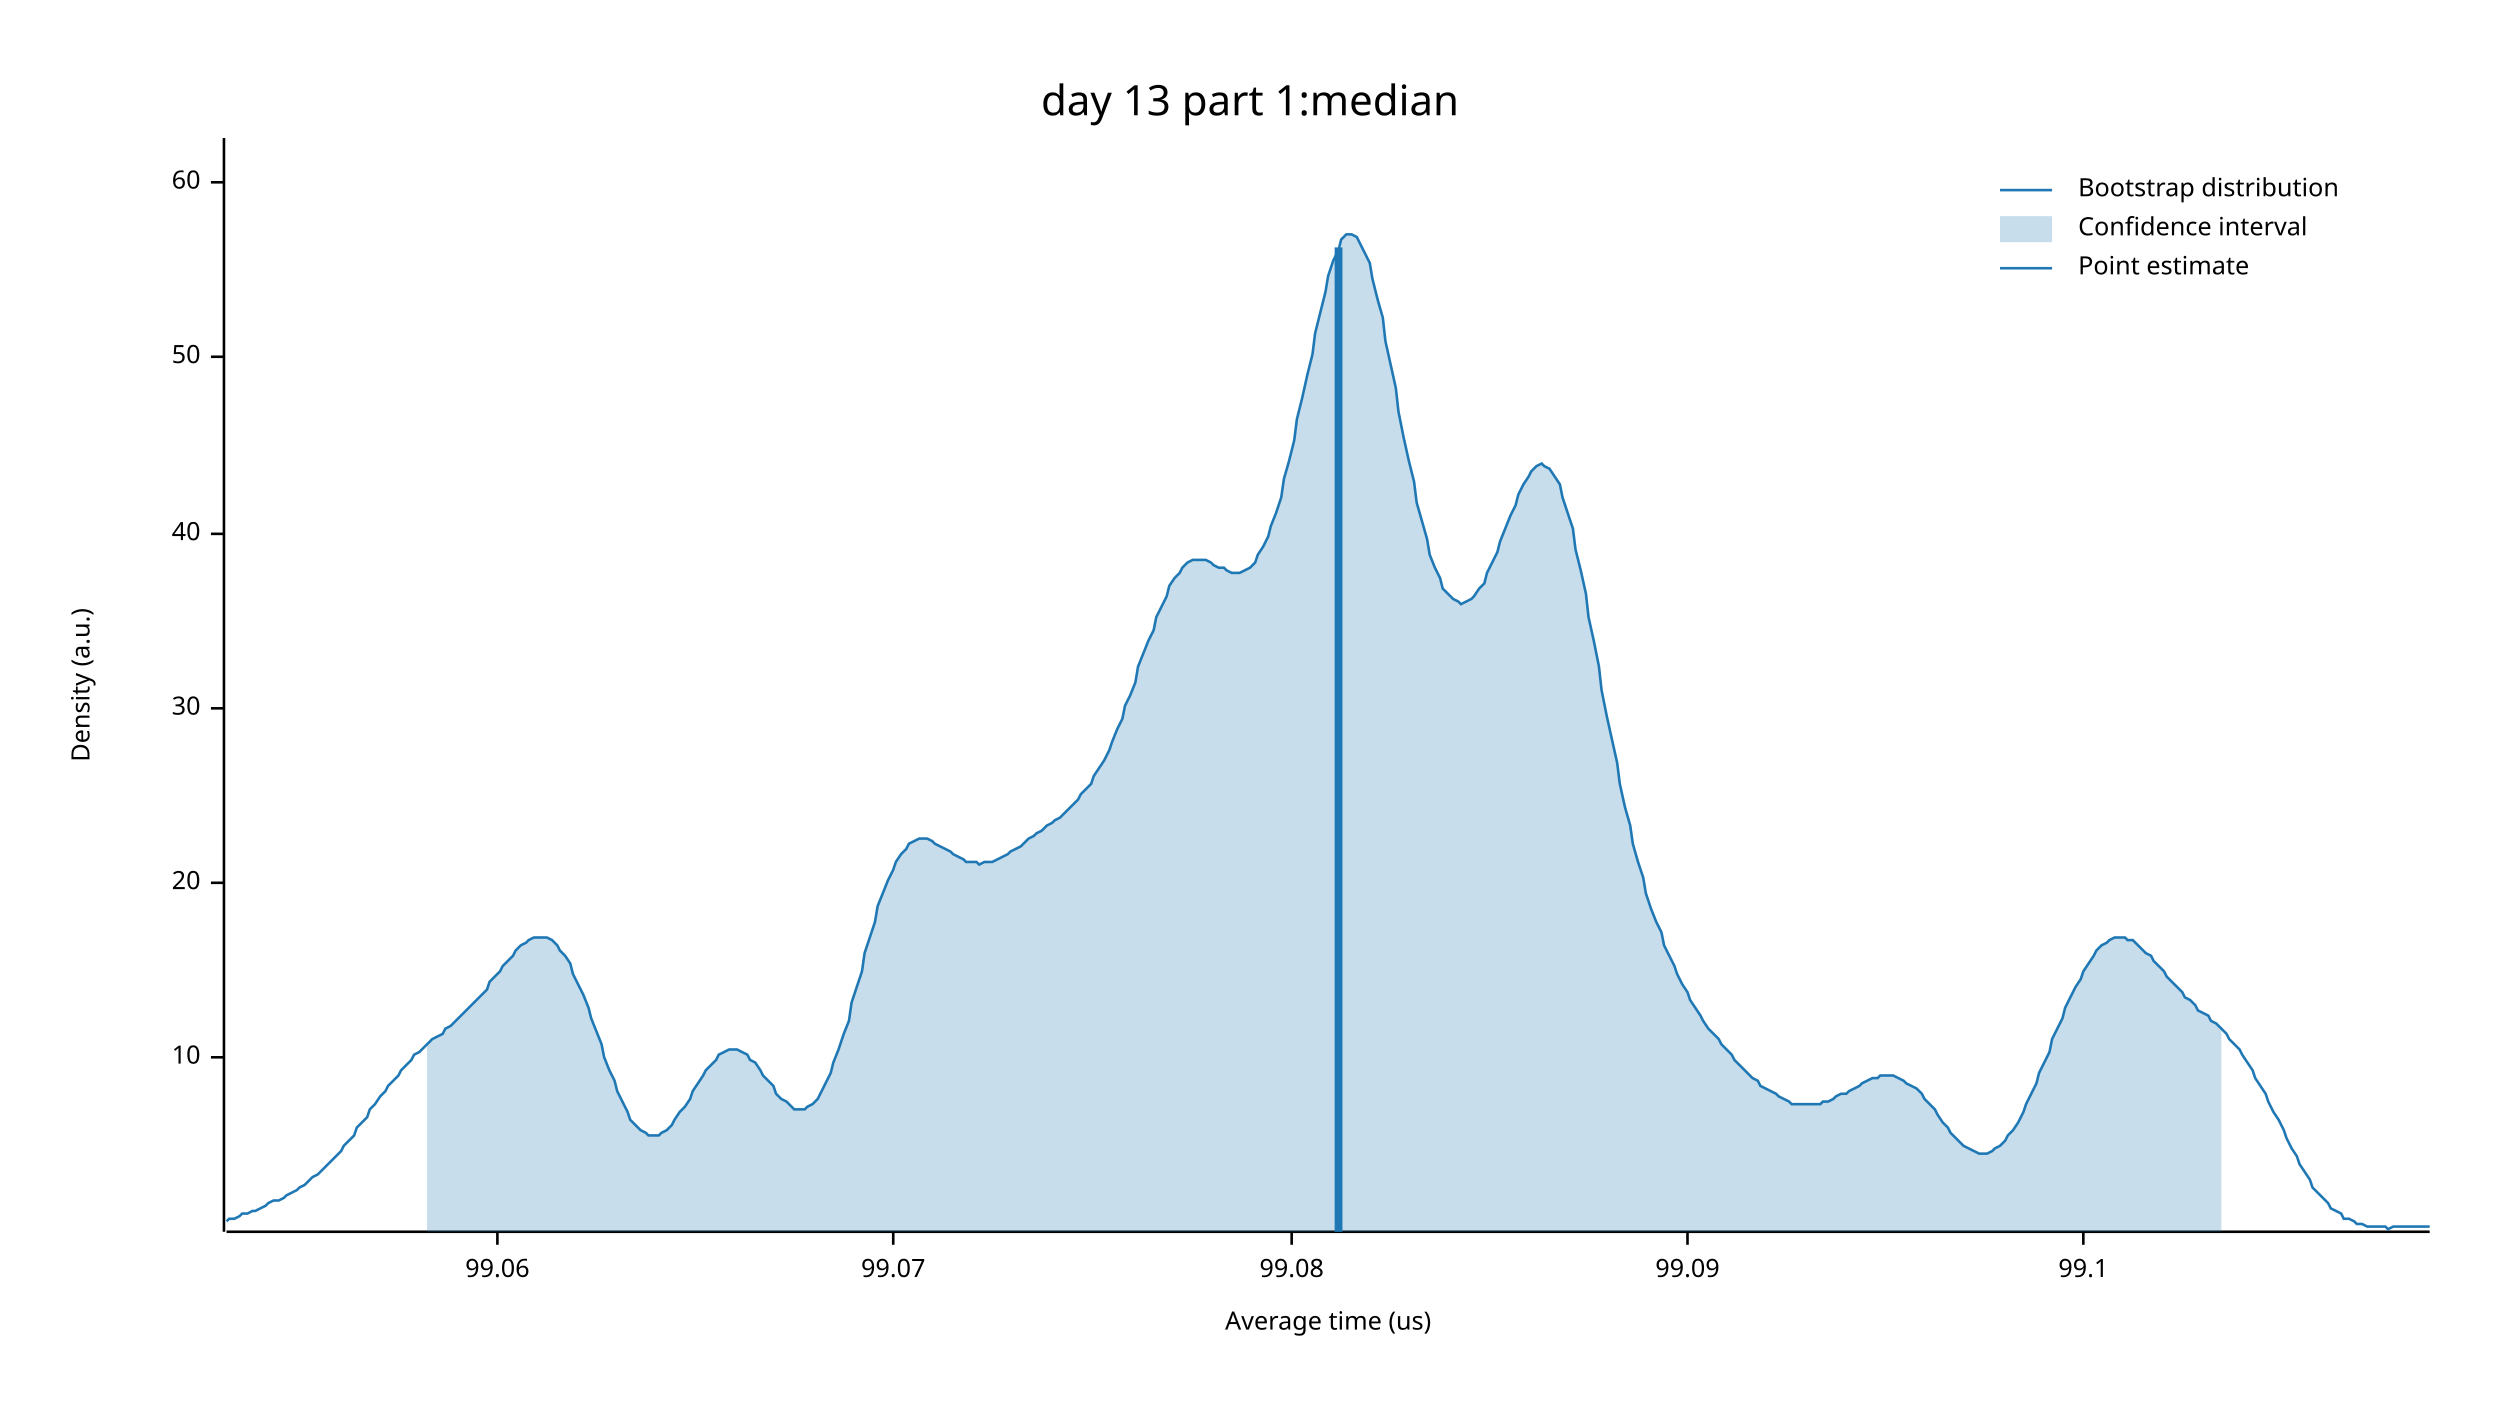
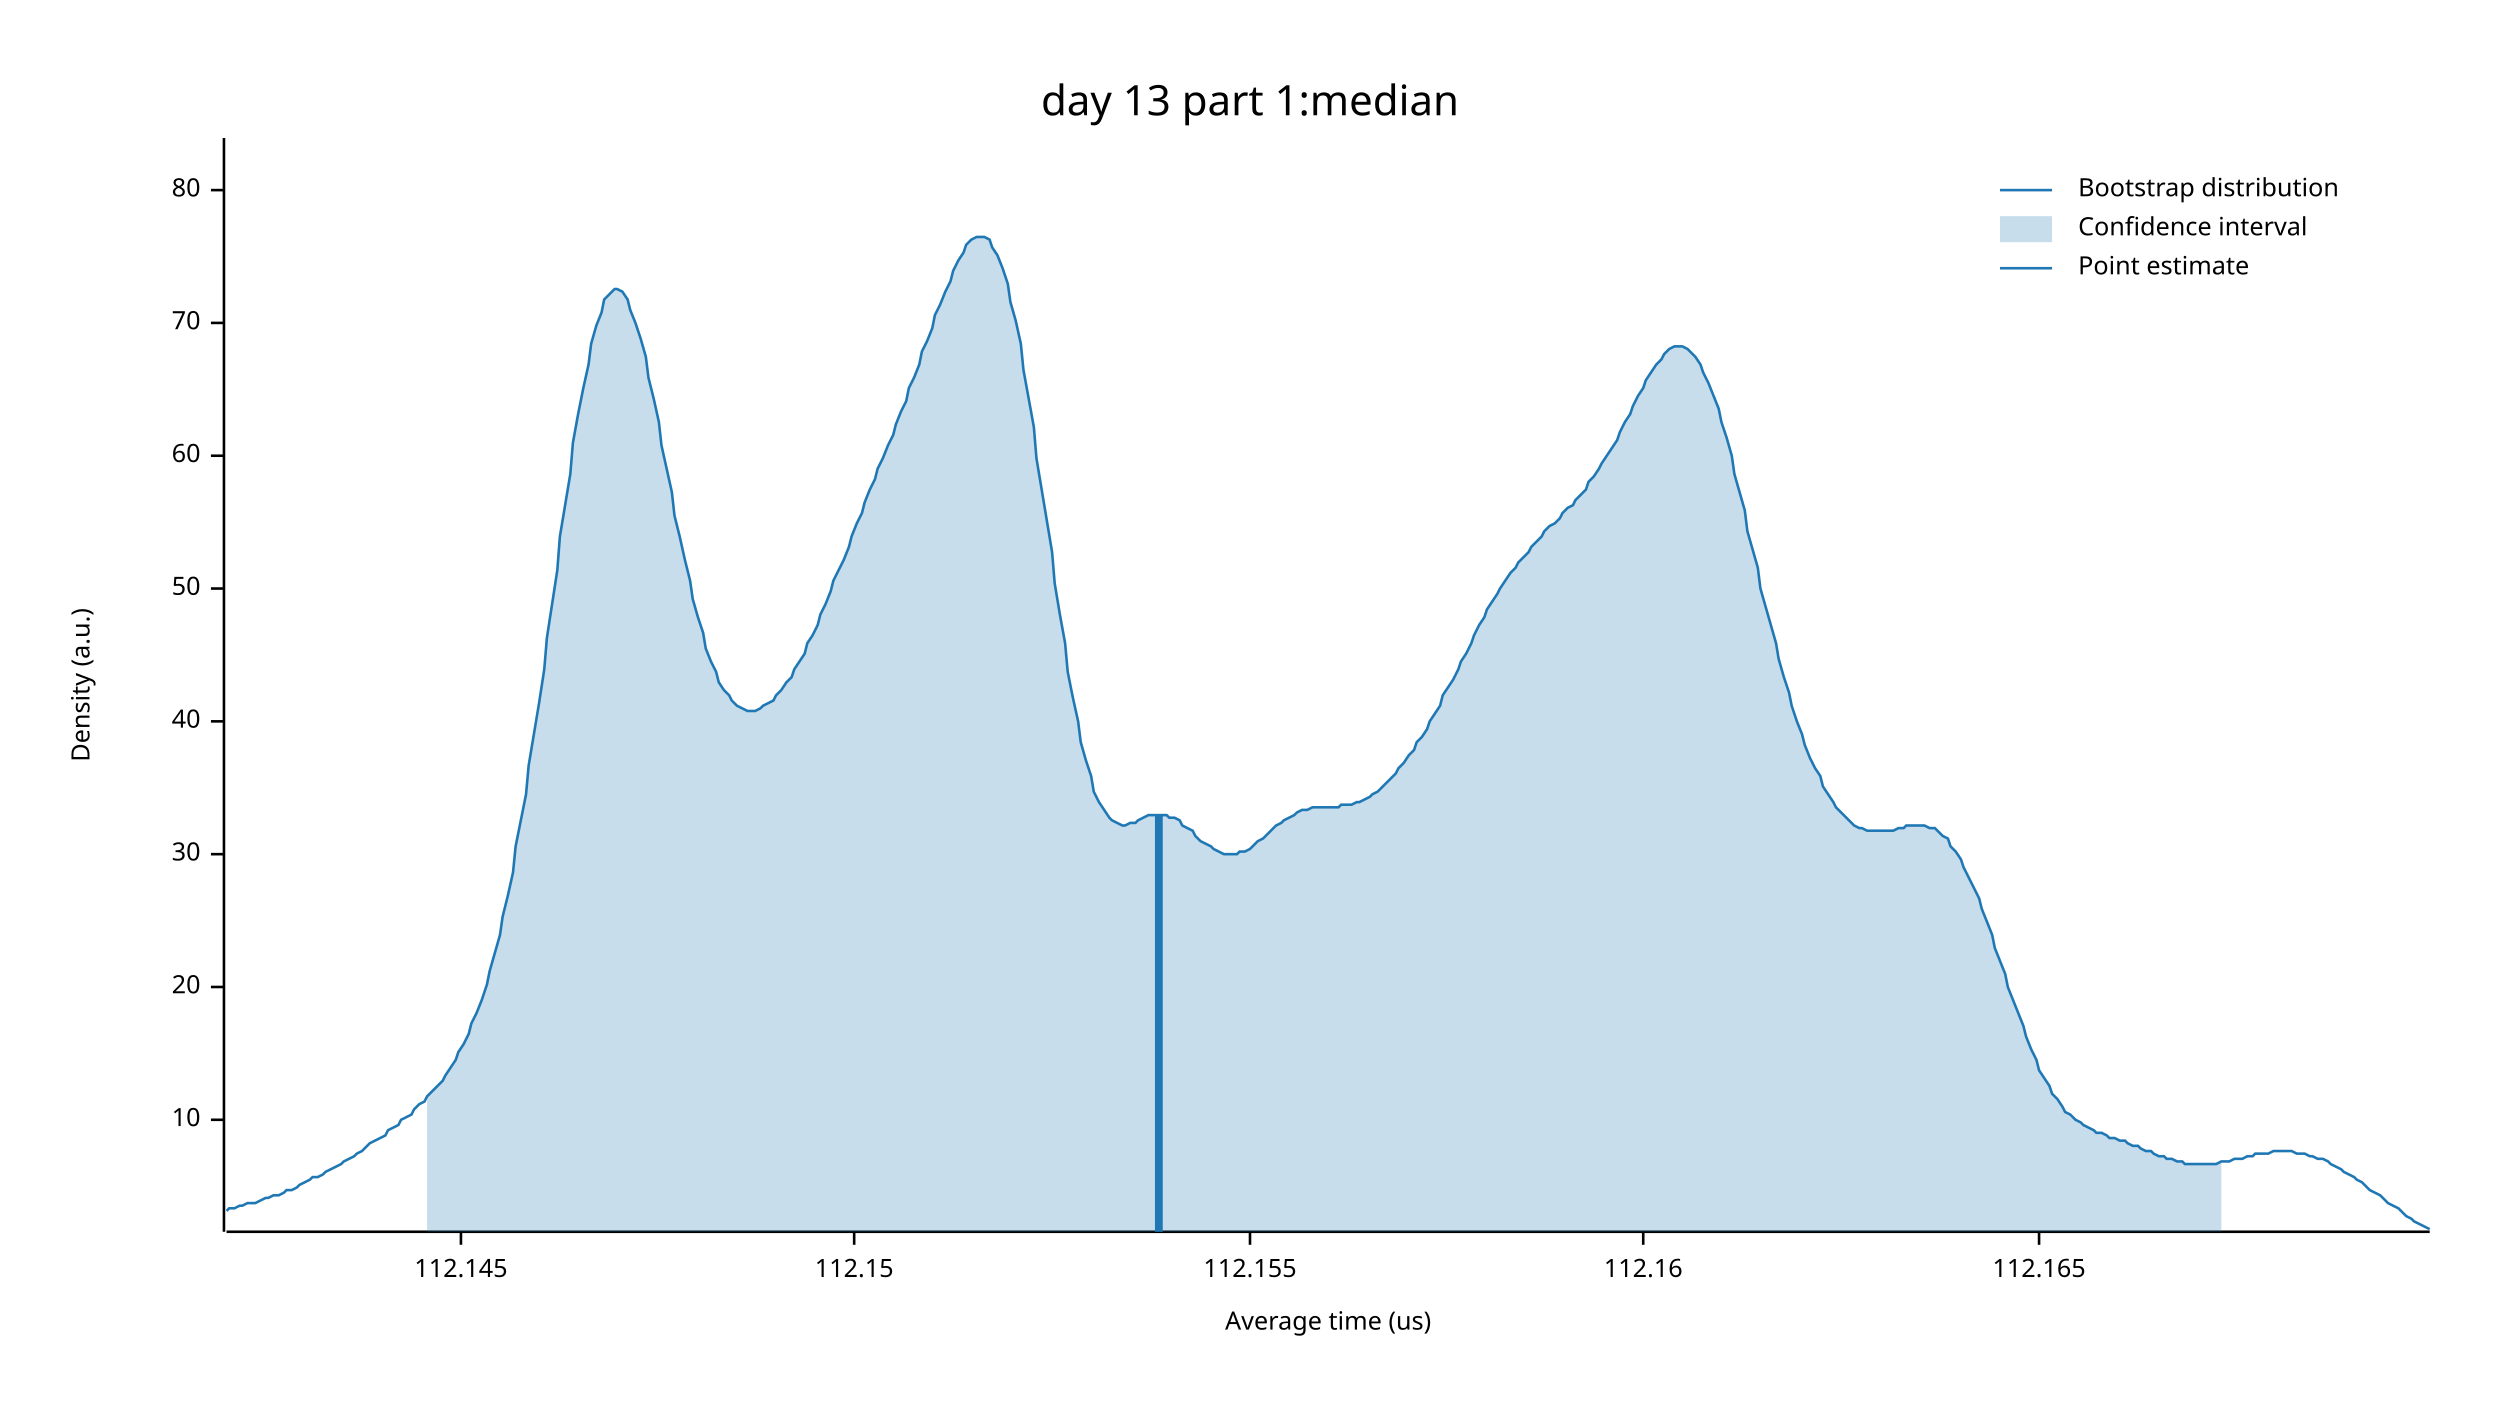
<svg xmlns="http://www.w3.org/2000/svg" width="960" height="540" viewBox="0 0 960 540">
  <text x="480" y="32" dy="0.76em" text-anchor="middle" font-family="sans-serif" font-size="16.129" opacity="1" fill="#000000">
day 13 part 1:median
</text>
  <text x="27" y="263" dy="0.76em" text-anchor="middle" font-family="sans-serif" font-size="9.677" opacity="1" fill="#000000" transform="rotate(270, 27, 263)">
Density (a.u.)
</text>
  <text x="510" y="513" dy="-0.5ex" text-anchor="middle" font-family="sans-serif" font-size="9.677" opacity="1" fill="#000000">
Average time (us)
</text>
  <polyline fill="none" opacity="1" stroke="#000000" stroke-width="1" points="86,53 86,473 " />
-   <text x="77" y="406" dy="0.5ex" text-anchor="end" font-family="sans-serif" font-size="9.677" opacity="1" fill="#000000">
+   <text x="77" y="430" dy="0.5ex" text-anchor="end" font-family="sans-serif" font-size="9.677" opacity="1" fill="#000000">
10
</text>
-   <polyline fill="none" opacity="1" stroke="#000000" stroke-width="1" points="81,406 86,406 " />
-   <text x="77" y="339" dy="0.5ex" text-anchor="end" font-family="sans-serif" font-size="9.677" opacity="1" fill="#000000">
+   <polyline fill="none" opacity="1" stroke="#000000" stroke-width="1" points="81,430 86,430 " />
+   <text x="77" y="379" dy="0.5ex" text-anchor="end" font-family="sans-serif" font-size="9.677" opacity="1" fill="#000000">
20
</text>
-   <polyline fill="none" opacity="1" stroke="#000000" stroke-width="1" points="81,339 86,339 " />
-   <text x="77" y="272" dy="0.5ex" text-anchor="end" font-family="sans-serif" font-size="9.677" opacity="1" fill="#000000">
+   <polyline fill="none" opacity="1" stroke="#000000" stroke-width="1" points="81,379 86,379 " />
+   <text x="77" y="328" dy="0.5ex" text-anchor="end" font-family="sans-serif" font-size="9.677" opacity="1" fill="#000000">
30
</text>
-   <polyline fill="none" opacity="1" stroke="#000000" stroke-width="1" points="81,272 86,272 " />
-   <text x="77" y="205" dy="0.5ex" text-anchor="end" font-family="sans-serif" font-size="9.677" opacity="1" fill="#000000">
+   <polyline fill="none" opacity="1" stroke="#000000" stroke-width="1" points="81,328 86,328 " />
+   <text x="77" y="277" dy="0.5ex" text-anchor="end" font-family="sans-serif" font-size="9.677" opacity="1" fill="#000000">
40
</text>
-   <polyline fill="none" opacity="1" stroke="#000000" stroke-width="1" points="81,205 86,205 " />
-   <text x="77" y="137" dy="0.5ex" text-anchor="end" font-family="sans-serif" font-size="9.677" opacity="1" fill="#000000">
+   <polyline fill="none" opacity="1" stroke="#000000" stroke-width="1" points="81,277 86,277 " />
+   <text x="77" y="226" dy="0.5ex" text-anchor="end" font-family="sans-serif" font-size="9.677" opacity="1" fill="#000000">
50
</text>
-   <polyline fill="none" opacity="1" stroke="#000000" stroke-width="1" points="81,137 86,137 " />
-   <text x="77" y="70" dy="0.5ex" text-anchor="end" font-family="sans-serif" font-size="9.677" opacity="1" fill="#000000">
+   <polyline fill="none" opacity="1" stroke="#000000" stroke-width="1" points="81,226 86,226 " />
+   <text x="77" y="175" dy="0.5ex" text-anchor="end" font-family="sans-serif" font-size="9.677" opacity="1" fill="#000000">
60
</text>
-   <polyline fill="none" opacity="1" stroke="#000000" stroke-width="1" points="81,70 86,70 " />
+   <polyline fill="none" opacity="1" stroke="#000000" stroke-width="1" points="81,175 86,175 " />
+   <text x="77" y="124" dy="0.5ex" text-anchor="end" font-family="sans-serif" font-size="9.677" opacity="1" fill="#000000">
+ 70
+ </text>
+   <polyline fill="none" opacity="1" stroke="#000000" stroke-width="1" points="81,124 86,124 " />
+   <text x="77" y="73" dy="0.5ex" text-anchor="end" font-family="sans-serif" font-size="9.677" opacity="1" fill="#000000">
+ 80
+ </text>
+   <polyline fill="none" opacity="1" stroke="#000000" stroke-width="1" points="81,73 86,73 " />
  <polyline fill="none" opacity="1" stroke="#000000" stroke-width="1" points="87,473 933,473 " />
-   <text x="191" y="483" dy="0.76em" text-anchor="middle" font-family="sans-serif" font-size="9.677" opacity="1" fill="#000000">
- 99.06
+   <text x="177" y="483" dy="0.76em" text-anchor="middle" font-family="sans-serif" font-size="9.677" opacity="1" fill="#000000">
+ 112.145
</text>
-   <polyline fill="none" opacity="1" stroke="#000000" stroke-width="1" points="191,473 191,478 " />
-   <text x="343" y="483" dy="0.76em" text-anchor="middle" font-family="sans-serif" font-size="9.677" opacity="1" fill="#000000">
- 99.07
+   <polyline fill="none" opacity="1" stroke="#000000" stroke-width="1" points="177,473 177,478 " />
+   <text x="328" y="483" dy="0.76em" text-anchor="middle" font-family="sans-serif" font-size="9.677" opacity="1" fill="#000000">
+ 112.15
</text>
-   <polyline fill="none" opacity="1" stroke="#000000" stroke-width="1" points="343,473 343,478 " />
-   <text x="496" y="483" dy="0.76em" text-anchor="middle" font-family="sans-serif" font-size="9.677" opacity="1" fill="#000000">
- 99.08
+   <polyline fill="none" opacity="1" stroke="#000000" stroke-width="1" points="328,473 328,478 " />
+   <text x="480" y="483" dy="0.76em" text-anchor="middle" font-family="sans-serif" font-size="9.677" opacity="1" fill="#000000">
+ 112.155
</text>
-   <polyline fill="none" opacity="1" stroke="#000000" stroke-width="1" points="496,473 496,478 " />
-   <text x="648" y="483" dy="0.76em" text-anchor="middle" font-family="sans-serif" font-size="9.677" opacity="1" fill="#000000">
- 99.09
+   <polyline fill="none" opacity="1" stroke="#000000" stroke-width="1" points="480,473 480,478 " />
+   <text x="631" y="483" dy="0.76em" text-anchor="middle" font-family="sans-serif" font-size="9.677" opacity="1" fill="#000000">
+ 112.16
</text>
-   <polyline fill="none" opacity="1" stroke="#000000" stroke-width="1" points="648,473 648,478 " />
-   <text x="800" y="483" dy="0.76em" text-anchor="middle" font-family="sans-serif" font-size="9.677" opacity="1" fill="#000000">
- 99.1
+   <polyline fill="none" opacity="1" stroke="#000000" stroke-width="1" points="631,473 631,478 " />
+   <text x="783" y="483" dy="0.76em" text-anchor="middle" font-family="sans-serif" font-size="9.677" opacity="1" fill="#000000">
+ 112.165
</text>
-   <polyline fill="none" opacity="1" stroke="#000000" stroke-width="1" points="800,473 800,478 " />
-   <polyline fill="none" opacity="1" stroke="#1F78B4" stroke-width="1" points="87,469 88,468 90,468 92,467 93,466 95,466 97,465 98,465 100,464 102,463 103,462 105,461 107,461 109,460 110,459 112,458 114,457 115,456 117,455 119,453 120,452 122,451 124,449 125,448 127,446 129,444 131,442 132,440 134,438 136,436 137,433 139,431 141,429 142,426 144,424 146,421 148,419 149,417 151,415 153,413 154,411 156,409 158,407 159,405 161,404 163,402 164,401 166,399 168,398 170,397 171,395 173,394 175,392 176,391 178,389 180,387 181,386 183,384 185,382 187,380 188,377 190,375 192,373 193,371 195,369 197,367 198,365 200,363 202,362 203,361 205,360 207,360 209,360 210,360 212,361 214,363 215,365 217,367 219,370 220,374 222,378 224,382 226,387 227,391 229,396 231,401 232,406 234,411 236,415 237,419 239,423 241,427 242,430 244,432 246,434 248,435 249,436 251,436 253,436 254,435 256,434 258,432 259,430 261,427 263,425 265,422 266,419 268,416 270,413 271,411 273,409 275,407 276,405 278,404 280,403 281,403 283,403 285,404 287,405 288,407 290,408 292,411 293,413 295,415 297,417 298,420 300,422 302,423 304,425 305,426 307,426 309,426 310,425 312,424 314,422 315,420 317,416 319,412 320,408 322,403 324,397 326,392 327,385 329,379 331,373 332,366 334,360 336,354 337,348 339,343 341,338 343,334 344,331 346,328 348,326 349,324 351,323 353,322 354,322 356,322 358,323 359,324 361,325 363,326 365,327 366,328 368,329 370,330 371,331 373,331 375,331 376,332 378,331 380,331 381,331 383,330 385,329 387,328 388,327 390,326 392,325 393,324 395,322 397,321 398,320 400,319 402,317 404,316 405,315 407,314 409,312 410,311 412,309 414,307 415,305 417,303 419,301 420,298 422,295 424,292 426,288 427,285 429,280 431,276 432,271 434,267 436,262 437,256 439,251 441,246 443,242 444,237 446,233 448,229 449,225 451,222 453,220 454,218 456,216 458,215 459,215 461,215 463,215 465,216 466,217 468,218 470,218 471,219 473,220 475,220 476,220 478,219 480,218 482,216 483,213 485,210 487,206 488,202 490,197 492,191 493,184 495,177 497,169 498,161 500,153 502,144 504,136 505,128 507,120 509,112 510,106 512,100 514,96 515,92 517,90 519,90 521,91 522,93 524,97 526,101 527,107 529,115 531,122 532,131 534,140 536,149 537,158 539,168 541,177 543,185 544,193 546,200 548,207 549,213 551,218 553,222 554,226 556,228 558,230 560,231 561,232 563,231 565,230 566,229 568,226 570,224 571,220 573,216 575,212 576,208 578,203 580,198 582,194 583,190 585,186 587,183 588,181 590,179 592,178 593,179 595,180 597,183 599,186 600,191 602,197 604,203 605,211 607,219 609,228 610,237 612,246 614,256 615,265 617,275 619,284 621,293 622,301 624,310 626,317 627,324 629,331 631,337 632,343 634,349 636,354 638,358 639,363 641,367 643,371 644,374 646,378 648,381 649,384 651,387 653,390 654,392 656,395 658,397 660,399 661,401 663,403 665,405 666,407 668,409 670,411 671,412 673,414 675,415 676,417 678,418 680,419 682,420 683,421 685,422 687,423 688,424 690,424 692,424 693,424 695,424 697,424 699,424 700,423 702,423 704,422 705,421 707,420 709,420 710,419 712,418 714,417 715,416 717,415 719,414 721,414 722,413 724,413 726,413 727,413 729,414 731,415 732,416 734,417 736,418 738,420 739,422 741,424 743,426 744,428 746,431 748,433 749,435 751,437 753,439 754,440 756,441 758,442 760,443 761,443 763,443 765,442 766,441 768,440 770,438 771,436 773,434 775,431 777,427 778,424 780,420 782,416 783,412 785,408 787,404 788,399 790,395 792,391 793,387 795,383 797,379 799,376 800,373 802,370 804,367 805,365 807,363 809,362 810,361 812,360 814,360 816,360 817,361 819,361 821,363 822,364 824,366 826,367 827,369 829,371 831,373 832,375 834,377 836,379 838,381 839,383 841,384 843,386 844,388 846,389 848,390 849,392 851,393 853,395 855,397 856,399 858,401 860,403 861,405 863,408 865,411 866,414 868,417 870,420 871,423 873,427 875,430 877,434 878,437 880,441 882,444 883,447 885,450 887,453 888,456 890,458 892,460 894,462 895,464 897,465 899,466 900,468 902,468 904,469 905,470 907,470 909,471 910,471 912,471 914,471 916,471 917,472 919,471 921,471 922,471 924,471 926,471 927,471 929,471 931,471 933,471 " />
-   <polygon opacity="0.25" fill="#1F78B4" points="164,401 166,399 168,398 170,397 171,395 173,394 175,392 176,391 178,389 180,387 181,386 183,384 185,382 187,380 188,377 190,375 192,373 193,371 195,369 197,367 198,365 200,363 202,362 203,361 205,360 207,360 209,360 210,360 212,361 214,363 215,365 217,367 219,370 220,374 222,378 224,382 226,387 227,391 229,396 231,401 232,406 234,411 236,415 237,419 239,423 241,427 242,430 244,432 246,434 248,435 249,436 251,436 253,436 254,435 256,434 258,432 259,430 261,427 263,425 265,422 266,419 268,416 270,413 271,411 273,409 275,407 276,405 278,404 280,403 281,403 283,403 285,404 287,405 288,407 290,408 292,411 293,413 295,415 297,417 298,420 300,422 302,423 304,425 305,426 307,426 309,426 310,425 312,424 314,422 315,420 317,416 319,412 320,408 322,403 324,397 326,392 327,385 329,379 331,373 332,366 334,360 336,354 337,348 339,343 341,338 343,334 344,331 346,328 348,326 349,324 351,323 353,322 354,322 356,322 358,323 359,324 361,325 363,326 365,327 366,328 368,329 370,330 371,331 373,331 375,331 376,332 378,331 380,331 381,331 383,330 385,329 387,328 388,327 390,326 392,325 393,324 395,322 397,321 398,320 400,319 402,317 404,316 405,315 407,314 409,312 410,311 412,309 414,307 415,305 417,303 419,301 420,298 422,295 424,292 426,288 427,285 429,280 431,276 432,271 434,267 436,262 437,256 439,251 441,246 443,242 444,237 446,233 448,229 449,225 451,222 453,220 454,218 456,216 458,215 459,215 461,215 463,215 465,216 466,217 468,218 470,218 471,219 473,220 475,220 476,220 478,219 480,218 482,216 483,213 485,210 487,206 488,202 490,197 492,191 493,184 495,177 497,169 498,161 500,153 502,144 504,136 505,128 507,120 509,112 510,106 512,100 514,96 515,92 517,90 519,90 521,91 522,93 524,97 526,101 527,107 529,115 531,122 532,131 534,140 536,149 537,158 539,168 541,177 543,185 544,193 546,200 548,207 549,213 551,218 553,222 554,226 556,228 558,230 560,231 561,232 563,231 565,230 566,229 568,226 570,224 571,220 573,216 575,212 576,208 578,203 580,198 582,194 583,190 585,186 587,183 588,181 590,179 592,178 593,179 595,180 597,183 599,186 600,191 602,197 604,203 605,211 607,219 609,228 610,237 612,246 614,256 615,265 617,275 619,284 621,293 622,301 624,310 626,317 627,324 629,331 631,337 632,343 634,349 636,354 638,358 639,363 641,367 643,371 644,374 646,378 648,381 649,384 651,387 653,390 654,392 656,395 658,397 660,399 661,401 663,403 665,405 666,407 668,409 670,411 671,412 673,414 675,415 676,417 678,418 680,419 682,420 683,421 685,422 687,423 688,424 690,424 692,424 693,424 695,424 697,424 699,424 700,423 702,423 704,422 705,421 707,420 709,420 710,419 712,418 714,417 715,416 717,415 719,414 721,414 722,413 724,413 726,413 727,413 729,414 731,415 732,416 734,417 736,418 738,420 739,422 741,424 743,426 744,428 746,431 748,433 749,435 751,437 753,439 754,440 756,441 758,442 760,443 761,443 763,443 765,442 766,441 768,440 770,438 771,436 773,434 775,431 777,427 778,424 780,420 782,416 783,412 785,408 787,404 788,399 790,395 792,391 793,387 795,383 797,379 799,376 800,373 802,370 804,367 805,365 807,363 809,362 810,361 812,360 814,360 816,360 817,361 819,361 821,363 822,364 824,366 826,367 827,369 829,371 831,373 832,375 834,377 836,379 838,381 839,383 841,384 843,386 844,388 846,389 848,390 849,392 851,393 853,395 853,473 164,473 " />
-   <polyline fill="none" opacity="1" stroke="#1F78B4" stroke-width="3" points="514,473 514,95 " />
+   <polyline fill="none" opacity="1" stroke="#000000" stroke-width="1" points="783,473 783,478 " />
+   <polyline fill="none" opacity="1" stroke="#1F78B4" stroke-width="1" points="87,465 88,464 90,464 92,463 93,463 95,462 97,462 98,462 100,461 102,460 103,460 105,459 107,459 109,458 110,457 112,457 114,456 115,455 117,454 119,453 120,452 122,452 124,451 125,450 127,449 129,448 131,447 132,446 134,445 136,444 137,443 139,442 141,440 142,439 144,438 146,437 148,436 149,434 151,433 153,432 154,430 156,429 158,428 159,426 161,424 163,423 164,421 166,419 168,417 170,415 171,413 173,410 175,407 176,404 178,401 180,397 181,393 183,389 185,384 187,378 188,373 190,366 192,359 193,352 195,344 197,335 198,325 200,315 202,305 203,294 205,282 207,270 209,257 210,245 212,232 214,219 215,206 217,194 219,182 220,170 222,159 224,149 226,140 227,132 229,125 231,120 232,115 234,113 236,111 237,111 239,112 241,115 242,119 244,124 246,130 248,137 249,145 251,153 253,162 254,171 256,180 258,189 259,198 261,206 263,215 265,223 266,230 268,237 270,243 271,249 273,254 275,258 276,262 278,265 280,267 281,269 283,271 285,272 287,273 288,273 290,273 292,272 293,271 295,270 297,269 298,267 300,265 302,262 304,260 305,257 307,254 309,251 310,247 312,244 314,240 315,236 317,232 319,227 320,223 322,219 324,215 326,210 327,206 329,201 331,197 332,193 334,188 336,184 337,180 339,176 341,171 343,167 344,163 346,158 348,154 349,149 351,145 353,140 354,135 356,131 358,126 359,121 361,117 363,112 365,108 366,104 368,100 370,97 371,94 373,92 375,91 376,91 378,91 380,92 381,95 383,98 385,103 387,109 388,116 390,123 392,132 393,142 395,153 397,164 398,176 400,188 402,200 404,212 405,224 407,236 409,247 410,258 412,268 414,277 415,285 417,292 419,298 420,304 422,308 424,311 426,314 427,315 429,316 431,317 432,317 434,316 436,316 437,315 439,314 441,313 443,313 444,313 446,313 448,313 449,314 451,314 453,315 454,317 456,318 458,319 459,321 461,323 463,324 465,325 466,326 468,327 470,328 471,328 473,328 475,328 476,327 478,327 480,326 482,324 483,323 485,322 487,320 488,319 490,317 492,316 493,315 495,314 497,313 498,312 500,311 502,311 504,310 505,310 507,310 509,310 510,310 512,310 514,310 515,309 517,309 519,309 521,308 522,308 524,307 526,306 527,305 529,304 531,302 532,301 534,299 536,297 537,295 539,293 541,290 543,288 544,285 546,283 548,280 549,277 551,274 553,271 554,267 556,264 558,261 560,257 561,254 563,251 565,247 566,244 568,240 570,237 571,234 573,231 575,228 576,226 578,223 580,220 582,218 583,216 585,214 587,212 588,210 590,208 592,206 593,204 595,202 597,201 599,199 600,197 602,195 604,194 605,192 607,190 609,188 610,185 612,183 614,180 615,178 617,175 619,172 621,169 622,166 624,162 626,159 627,156 629,152 631,149 632,146 634,143 636,140 638,138 639,136 641,134 643,133 644,133 646,133 648,134 649,135 651,137 653,140 654,143 656,147 658,152 660,157 661,162 663,168 665,175 666,182 668,189 670,196 671,204 673,211 675,218 676,226 678,233 680,240 682,247 683,253 685,260 687,266 688,271 690,277 692,282 693,286 695,291 697,295 699,298 700,302 702,305 704,308 705,310 707,312 709,314 710,315 712,317 714,318 715,318 717,319 719,319 721,319 722,319 724,319 726,319 727,319 729,318 731,318 732,317 734,317 736,317 738,317 739,317 741,318 743,318 744,319 746,321 748,322 749,325 751,327 753,330 754,333 756,337 758,341 760,345 761,349 763,354 765,359 766,364 768,369 770,374 771,379 773,384 775,389 777,394 778,398 780,403 782,407 783,411 785,414 787,417 788,420 790,422 792,425 793,427 795,428 797,430 799,431 800,432 802,433 804,434 805,435 807,435 809,436 810,437 812,437 814,438 816,438 817,439 819,440 821,440 822,441 824,442 826,442 827,443 829,444 831,444 832,445 834,445 836,446 838,446 839,447 841,447 843,447 844,447 846,447 848,447 849,447 851,447 853,446 855,446 856,446 858,445 860,445 861,445 863,444 865,444 866,443 868,443 870,443 871,443 873,442 875,442 877,442 878,442 880,442 882,443 883,443 885,443 887,444 888,444 890,445 892,445 894,446 895,447 897,448 899,449 900,450 902,451 904,452 905,453 907,454 909,456 910,457 912,458 914,459 916,461 917,462 919,463 921,464 922,465 924,467 926,468 927,469 929,470 931,471 933,472 " />
+   <polygon opacity="0.25" fill="#1F78B4" points="164,421 166,419 168,417 170,415 171,413 173,410 175,407 176,404 178,401 180,397 181,393 183,389 185,384 187,378 188,373 190,366 192,359 193,352 195,344 197,335 198,325 200,315 202,305 203,294 205,282 207,270 209,257 210,245 212,232 214,219 215,206 217,194 219,182 220,170 222,159 224,149 226,140 227,132 229,125 231,120 232,115 234,113 236,111 237,111 239,112 241,115 242,119 244,124 246,130 248,137 249,145 251,153 253,162 254,171 256,180 258,189 259,198 261,206 263,215 265,223 266,230 268,237 270,243 271,249 273,254 275,258 276,262 278,265 280,267 281,269 283,271 285,272 287,273 288,273 290,273 292,272 293,271 295,270 297,269 298,267 300,265 302,262 304,260 305,257 307,254 309,251 310,247 312,244 314,240 315,236 317,232 319,227 320,223 322,219 324,215 326,210 327,206 329,201 331,197 332,193 334,188 336,184 337,180 339,176 341,171 343,167 344,163 346,158 348,154 349,149 351,145 353,140 354,135 356,131 358,126 359,121 361,117 363,112 365,108 366,104 368,100 370,97 371,94 373,92 375,91 376,91 378,91 380,92 381,95 383,98 385,103 387,109 388,116 390,123 392,132 393,142 395,153 397,164 398,176 400,188 402,200 404,212 405,224 407,236 409,247 410,258 412,268 414,277 415,285 417,292 419,298 420,304 422,308 424,311 426,314 427,315 429,316 431,317 432,317 434,316 436,316 437,315 439,314 441,313 443,313 444,313 446,313 448,313 449,314 451,314 453,315 454,317 456,318 458,319 459,321 461,323 463,324 465,325 466,326 468,327 470,328 471,328 473,328 475,328 476,327 478,327 480,326 482,324 483,323 485,322 487,320 488,319 490,317 492,316 493,315 495,314 497,313 498,312 500,311 502,311 504,310 505,310 507,310 509,310 510,310 512,310 514,310 515,309 517,309 519,309 521,308 522,308 524,307 526,306 527,305 529,304 531,302 532,301 534,299 536,297 537,295 539,293 541,290 543,288 544,285 546,283 548,280 549,277 551,274 553,271 554,267 556,264 558,261 560,257 561,254 563,251 565,247 566,244 568,240 570,237 571,234 573,231 575,228 576,226 578,223 580,220 582,218 583,216 585,214 587,212 588,210 590,208 592,206 593,204 595,202 597,201 599,199 600,197 602,195 604,194 605,192 607,190 609,188 610,185 612,183 614,180 615,178 617,175 619,172 621,169 622,166 624,162 626,159 627,156 629,152 631,149 632,146 634,143 636,140 638,138 639,136 641,134 643,133 644,133 646,133 648,134 649,135 651,137 653,140 654,143 656,147 658,152 660,157 661,162 663,168 665,175 666,182 668,189 670,196 671,204 673,211 675,218 676,226 678,233 680,240 682,247 683,253 685,260 687,266 688,271 690,277 692,282 693,286 695,291 697,295 699,298 700,302 702,305 704,308 705,310 707,312 709,314 710,315 712,317 714,318 715,318 717,319 719,319 721,319 722,319 724,319 726,319 727,319 729,318 731,318 732,317 734,317 736,317 738,317 739,317 741,318 743,318 744,319 746,321 748,322 749,325 751,327 753,330 754,333 756,337 758,341 760,345 761,349 763,354 765,359 766,364 768,369 770,374 771,379 773,384 775,389 777,394 778,398 780,403 782,407 783,411 785,414 787,417 788,420 790,422 792,425 793,427 795,428 797,430 799,431 800,432 802,433 804,434 805,435 807,435 809,436 810,437 812,437 814,438 816,438 817,439 819,440 821,440 822,441 824,442 826,442 827,443 829,444 831,444 832,445 834,445 836,446 838,446 839,447 841,447 843,447 844,447 846,447 848,447 849,447 851,447 853,446 853,473 164,473 " />
+   <polyline fill="none" opacity="1" stroke="#1F78B4" stroke-width="3" points="445,473 445,313 " />
  <text x="798" y="68" dy="0.76em" text-anchor="start" font-family="sans-serif" font-size="9.677" opacity="1" fill="#000000">
Bootstrap distribution
</text>
  <text x="798" y="83" dy="0.76em" text-anchor="start" font-family="sans-serif" font-size="9.677" opacity="1" fill="#000000">
Confidence interval
</text>
  <text x="798" y="98" dy="0.76em" text-anchor="start" font-family="sans-serif" font-size="9.677" opacity="1" fill="#000000">
Point estimate
</text>
  <polyline fill="none" opacity="1" stroke="#1F78B4" stroke-width="1" points="768,73 788,73 " />
  <rect x="768" y="83" width="20" height="10" opacity="0.25" fill="#1F78B4" stroke="none" />
  <polyline fill="none" opacity="1" stroke="#1F78B4" stroke-width="1" points="768,103 788,103 " />
</svg>
